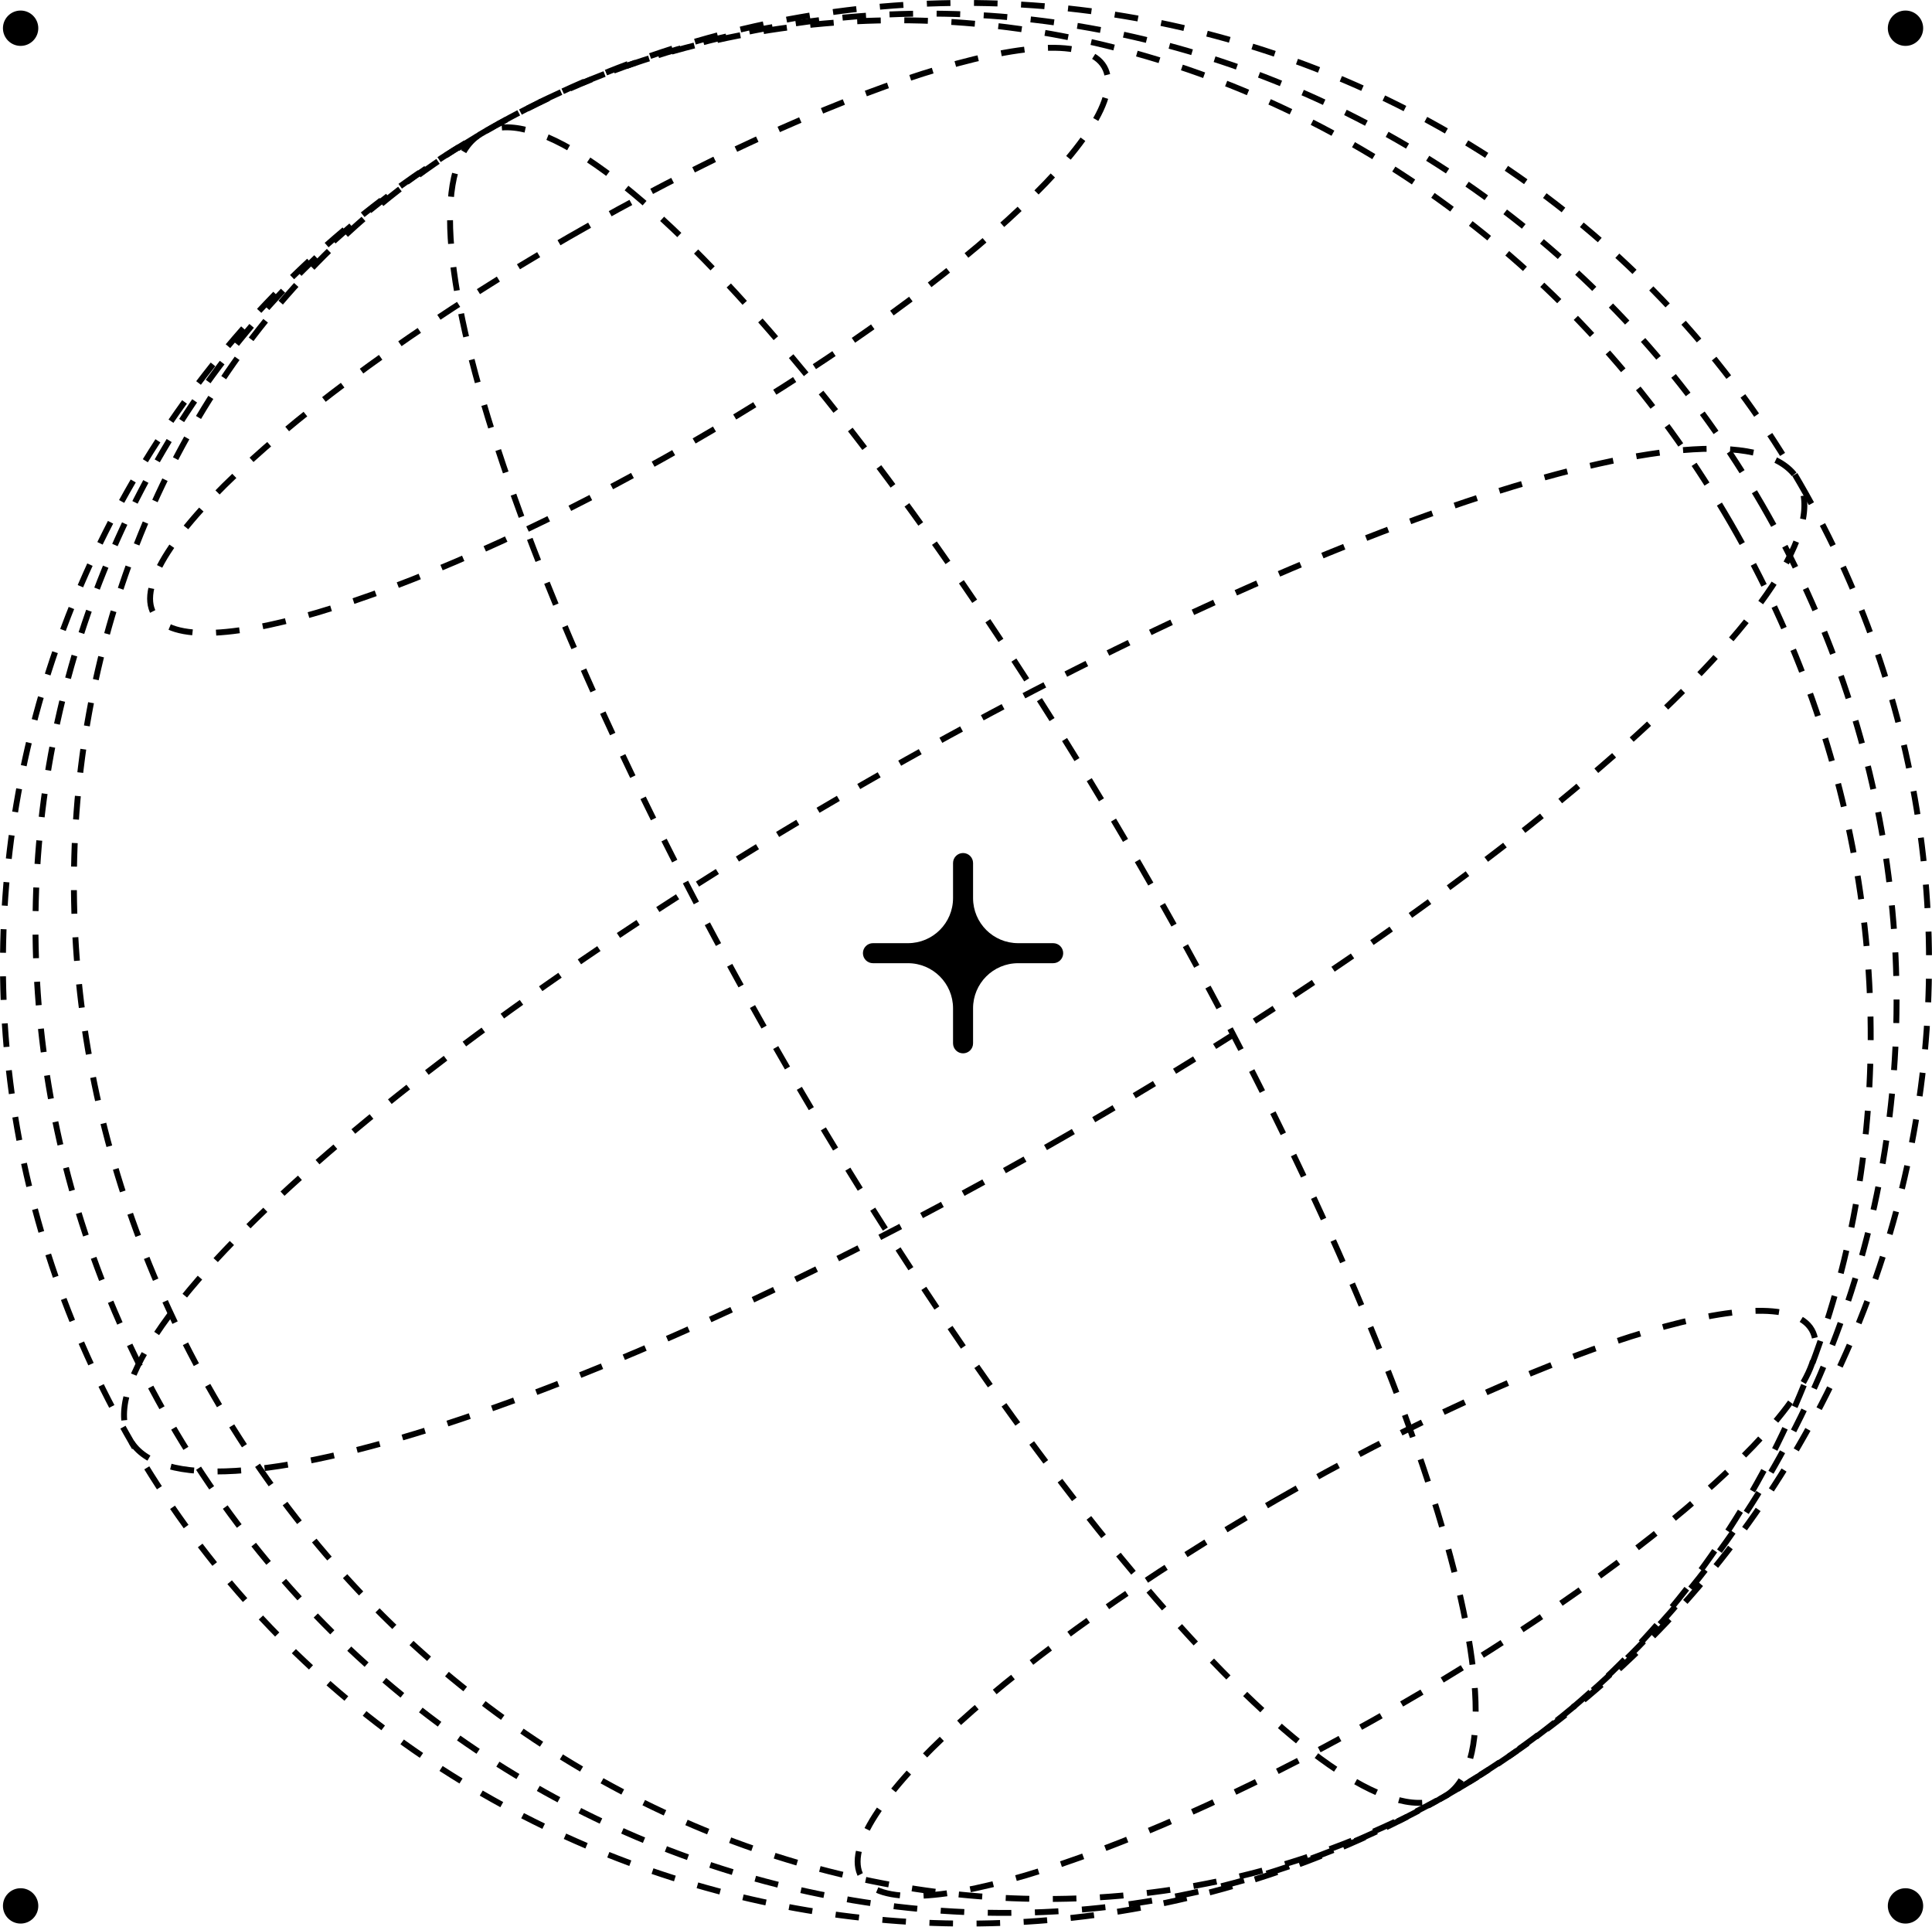
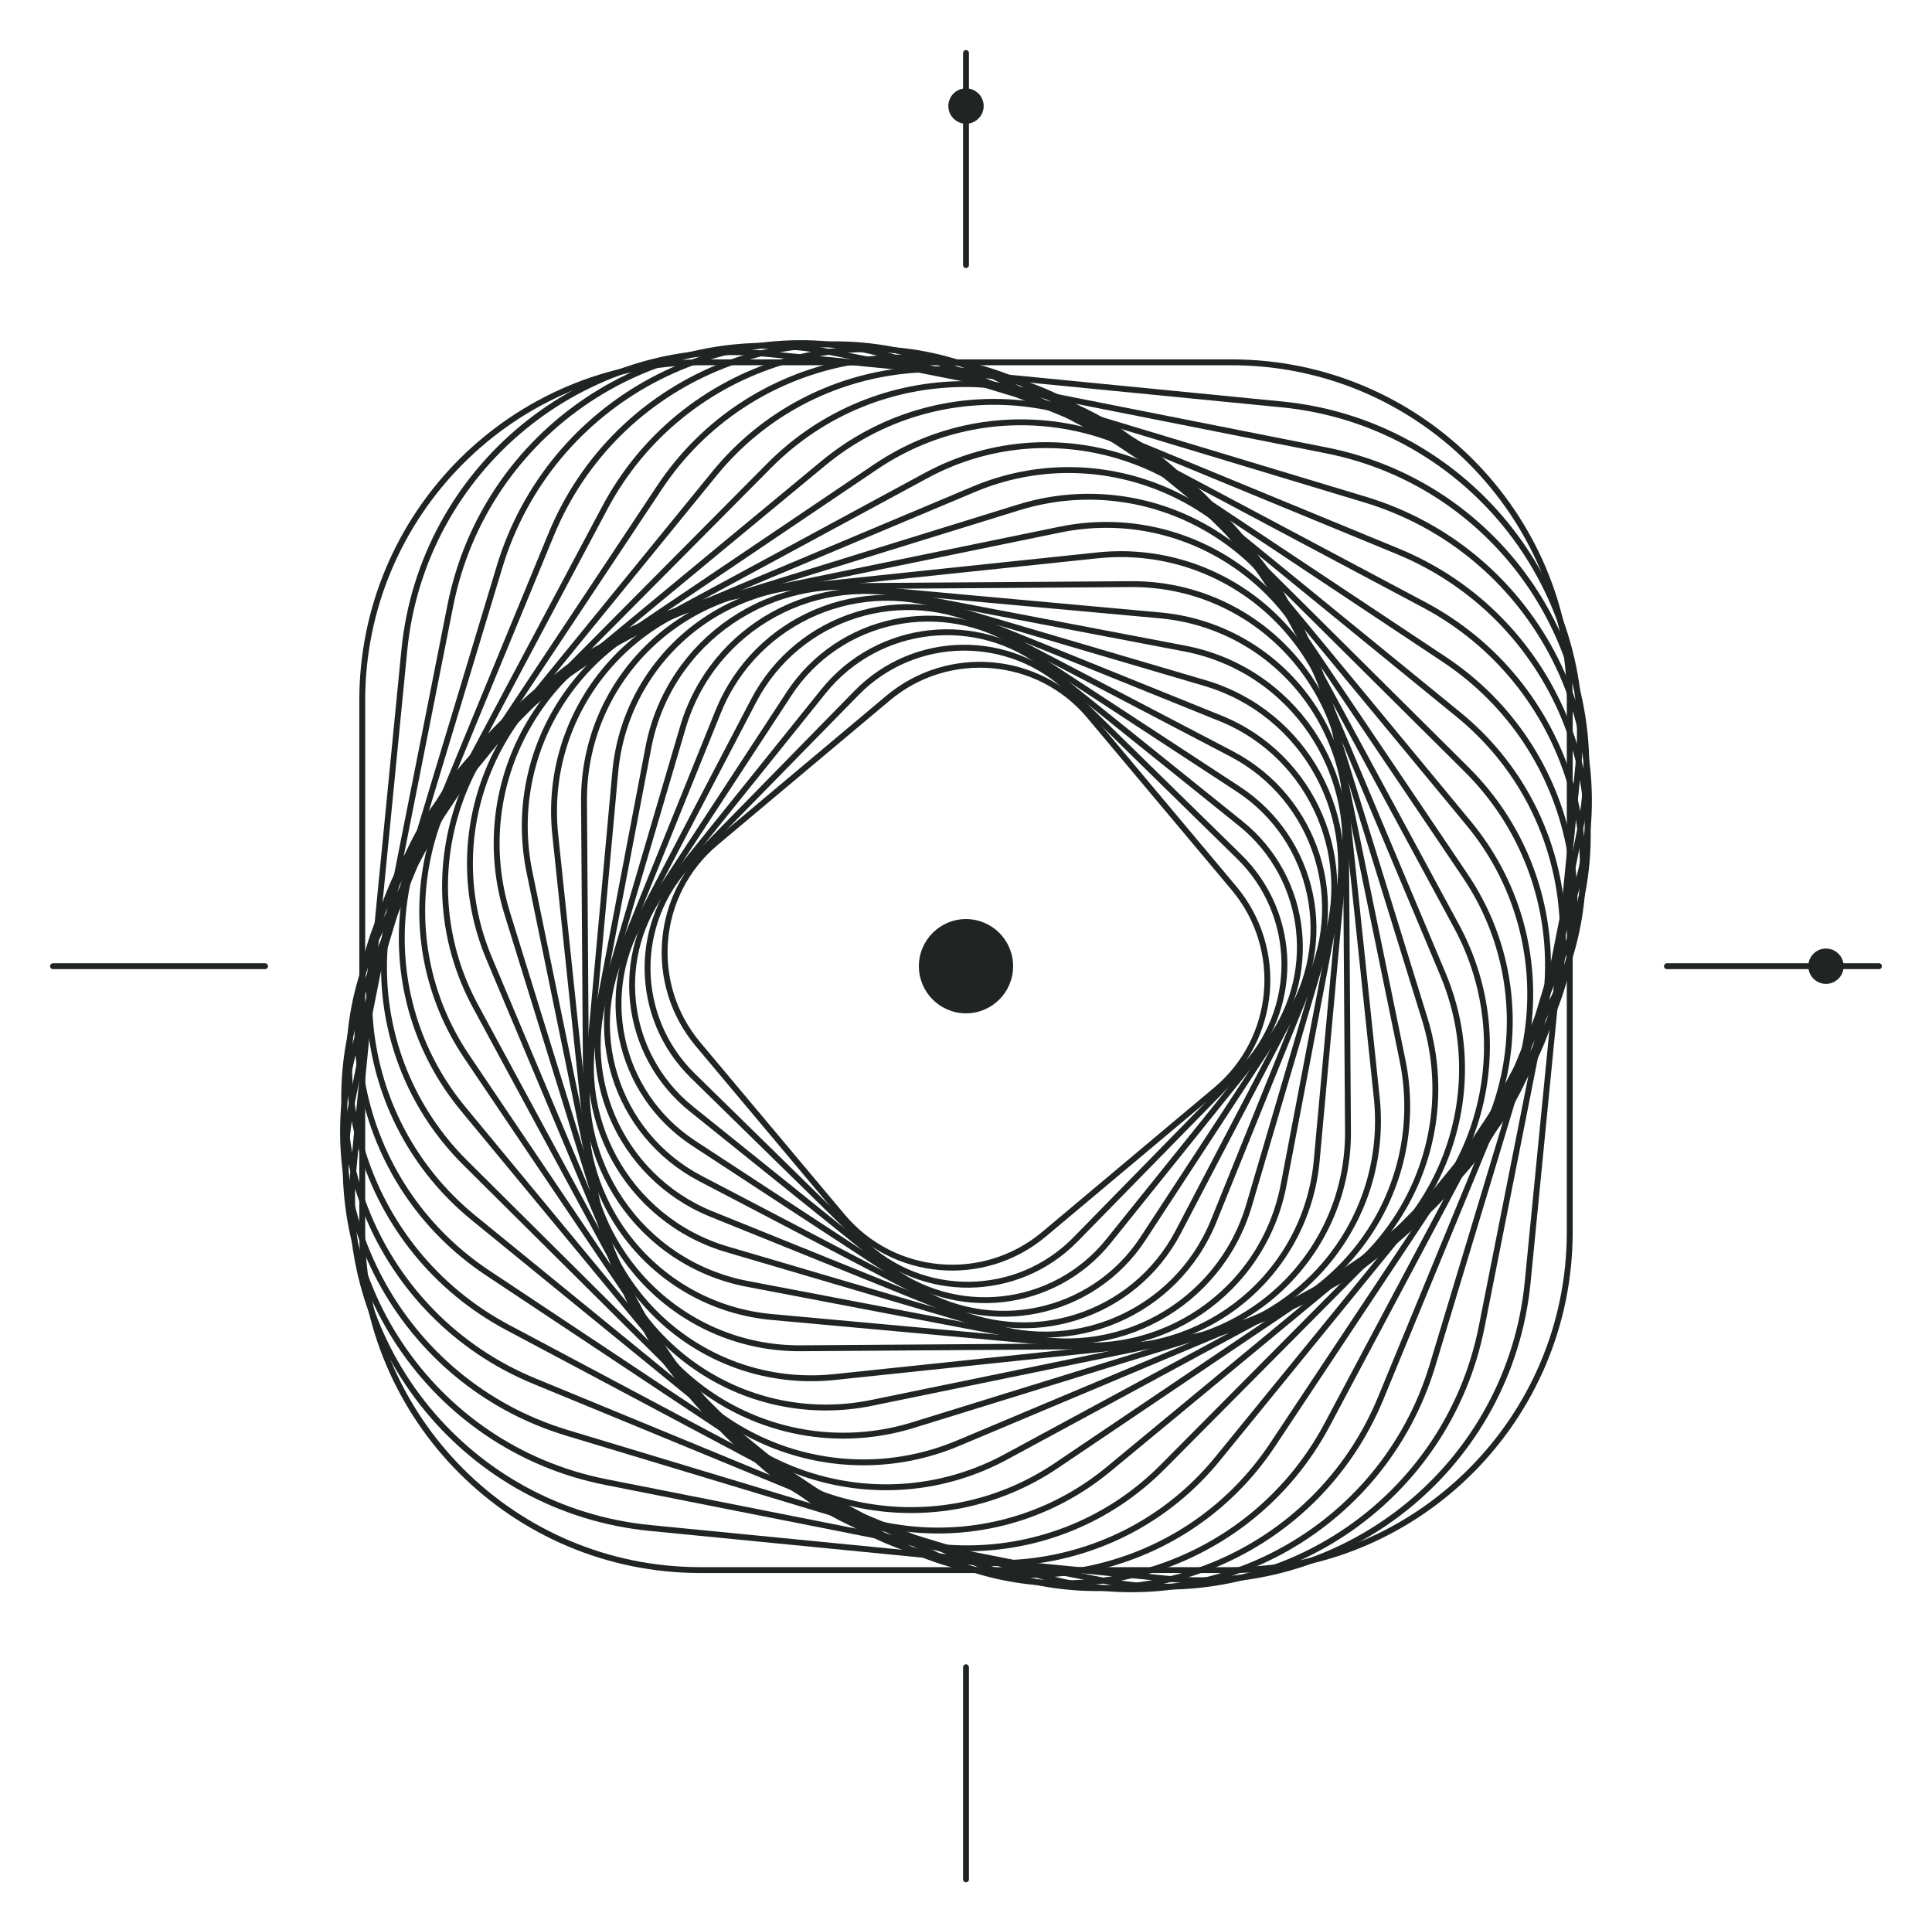
- <svg xmlns="http://www.w3.org/2000/svg" viewBox="0 0 328 327" fill="none">
-   <g stroke="currentColor" stroke-dasharray="4 4">
-     <path d="M216.74 254.57C261.3 228.93 301.97 216.01 307.59 225.72C313.21 235.42 281.65 264.08 237.1 289.73C192.55 315.37 151.87 328.29 146.25 318.58C140.63 308.87 172.19 280.22 216.74 254.57Z" />
-     <path d="M293.82 88.78C338.96 166.73 317.92 263.1 246.81 304.02C175.7 344.95 81.46 314.94 36.32 236.99C-8.82 159.04 12.23 62.67 83.34 21.75C154.44-19.18 248.68 10.83 293.82 88.78Z" />
-     <path d="M305.57 82.01C350.71 159.96 323.92 259.63 245.74 304.64C167.55 349.64 67.57 322.94 22.43 244.99C-22.71 167.04 4.08 67.37 82.26 22.36C160.45-22.64 260.43 4.06 305.57 82.01Z" />
-     <path d="M299.17 85.7C344.31 163.65 320.39 261.67 245.74 304.64C171.09 347.6 73.99 319.25 28.84 241.3C-16.3 163.35 7.62 65.33 82.27 22.36C156.92-20.6 254.02 7.75 299.17 85.7Z" />
-     <path d="M193.38 146.59C238.52 224.54 261.73 295.44 245.2 304.95C228.68 314.46 178.69 258.98 133.55 181.03C88.41 103.08 65.21 32.18 81.73 22.67C98.25 13.16 148.24 68.64 193.38 146.59Z" />
-     <path d="M180.97 192.79C102.78 237.8 31.66 260.93 22.12 244.45C12.59 227.98 68.24 178.15 146.42 133.14C224.61 88.14 295.73 65.01 305.27 81.48C314.81 97.95 259.16 147.79 180.97 192.79Z" />
-     <path d="M96.62 40.2C141.17 14.55 181.85 1.63 187.47 11.34C193.09 21.05 161.53 49.7 116.98 75.35C72.43 100.99 31.75 113.91 26.13 104.2C20.51 94.5 52.07 65.84 96.62 40.2Z" />
-   </g>
-   <g fill="currentColor">
-     <circle cx="323.5" cy="4.79" r="3" />
-     <circle cx="3.5" cy="4.79" r="3" />
-     <circle cx="323.5" cy="323.5" r="3" />
-     <circle cx="3.5" cy="323.5" r="3" />
-     <path d="M165.2 152.44C165.2 156.67 168.62 160.09 172.85 160.09H178.8C179.74 160.09 180.5 160.85 180.5 161.79C180.5 162.73 179.74 163.49 178.8 163.49H172.85C168.62 163.49 165.2 166.92 165.2 171.14V177.09C165.2 178.03 164.44 178.79 163.5 178.79C162.56 178.79 161.8 178.03 161.8 177.09V171.14C161.8 166.92 158.37 163.49 154.15 163.49H148.2C147.26 163.49 146.5 162.73 146.5 161.79C146.5 160.85 147.26 160.09 148.2 160.09H154.15C158.37 160.09 161.8 156.67 161.8 152.44V146.49C161.8 145.55 162.56 144.79 163.5 144.79C164.44 144.79 165.2 145.55 165.2 146.49V152.44Z" />
-   </g>
+ <svg xmlns="http://www.w3.org/2000/svg" width="328" height="327" viewBox="0 0 328 327" fill="none">
+   <rect x="61.5" y="61.5" width="205" height="205" rx="57.4" stroke="#202523" stroke-width="1" transform="rotate(0 164 164)" />
+   <rect x="63.865" y="63.865" width="200.269" height="200.269" rx="56.075" stroke="#202523" stroke-width="1" transform="rotate(5.6 164 164)" />
+   <rect x="66.231" y="66.231" width="195.538" height="195.538" rx="54.751" stroke="#202523" stroke-width="1" transform="rotate(11.2 164 164)" />
+   <rect x="68.596" y="68.596" width="190.808" height="190.808" rx="53.426" stroke="#202523" stroke-width="1" transform="rotate(16.8 164 164)" />
+   <rect x="70.962" y="70.962" width="186.077" height="186.077" rx="52.102" stroke="#202523" stroke-width="1" transform="rotate(22.4 164 164)" />
+   <rect x="73.327" y="73.327" width="181.346" height="181.346" rx="50.777" stroke="#202523" stroke-width="1" transform="rotate(28 164 164)" />
+   <rect x="75.692" y="75.692" width="176.615" height="176.615" rx="49.452" stroke="#202523" stroke-width="1" transform="rotate(33.6 164 164)" />
+   <rect x="78.058" y="78.058" width="171.885" height="171.885" rx="48.128" stroke="#202523" stroke-width="1" transform="rotate(39.2 164 164)" />
+   <rect x="80.423" y="80.423" width="167.154" height="167.154" rx="46.803" stroke="#202523" stroke-width="1" transform="rotate(44.8 164 164)" />
+   <rect x="82.788" y="82.788" width="162.423" height="162.423" rx="45.478" stroke="#202523" stroke-width="1" transform="rotate(50.4 164 164)" />
+   <rect x="85.154" y="85.154" width="157.692" height="157.692" rx="44.154" stroke="#202523" stroke-width="1" transform="rotate(56 164 164)" />
+   <rect x="87.519" y="87.519" width="152.962" height="152.962" rx="42.829" stroke="#202523" stroke-width="1" transform="rotate(61.6 164 164)" />
+   <rect x="89.885" y="89.885" width="148.231" height="148.231" rx="41.505" stroke="#202523" stroke-width="1" transform="rotate(67.2 164 164)" />
+   <rect x="92.25" y="92.25" width="143.5" height="143.5" rx="40.18" stroke="#202523" stroke-width="1" transform="rotate(72.8 164 164)" />
+   <rect x="94.615" y="94.615" width="138.769" height="138.769" rx="38.855" stroke="#202523" stroke-width="1" transform="rotate(78.4 164 164)" />
+   <rect x="96.981" y="96.981" width="134.038" height="134.038" rx="37.531" stroke="#202523" stroke-width="1" transform="rotate(84 164 164)" />
+   <rect x="99.346" y="99.346" width="129.308" height="129.308" rx="36.206" stroke="#202523" stroke-width="1" transform="rotate(89.6 164 164)" />
+   <rect x="101.712" y="101.712" width="124.577" height="124.577" rx="34.882" stroke="#202523" stroke-width="1" transform="rotate(95.2 164 164)" />
+   <rect x="104.077" y="104.077" width="119.846" height="119.846" rx="33.557" stroke="#202523" stroke-width="1" transform="rotate(100.8 164 164)" />
+   <rect x="106.442" y="106.442" width="115.115" height="115.115" rx="32.232" stroke="#202523" stroke-width="1" transform="rotate(106.4 164 164)" />
+   <rect x="108.808" y="108.808" width="110.385" height="110.385" rx="30.908" stroke="#202523" stroke-width="1" transform="rotate(112 164 164)" />
+   <rect x="111.173" y="111.173" width="105.654" height="105.654" rx="29.583" stroke="#202523" stroke-width="1" transform="rotate(117.6 164 164)" />
+   <rect x="113.538" y="113.538" width="100.923" height="100.923" rx="28.258" stroke="#202523" stroke-width="1" transform="rotate(123.2 164 164)" />
+   <rect x="115.904" y="115.904" width="96.192" height="96.192" rx="26.934" stroke="#202523" stroke-width="1" transform="rotate(128.8 164 164)" />
+   <rect x="118.269" y="118.269" width="91.462" height="91.462" rx="25.609" stroke="#202523" stroke-width="1" transform="rotate(134.4 164 164)" />
+   <rect x="120.635" y="120.635" width="86.731" height="86.731" rx="24.285" stroke="#202523" stroke-width="1" transform="rotate(140 164 164)" />
+   <path d="M164 9V45M164 283V319M9 164H45M283 164H319" stroke="#202523" stroke-width="1" stroke-linecap="round" stroke-linejoin="round" />
+   <circle cx="164" cy="164" r="8" fill="#202523" />
+   <circle cx="164" cy="18" r="3" fill="#202523" />
+   <circle cx="310" cy="164" r="3" fill="#202523" />
</svg>
